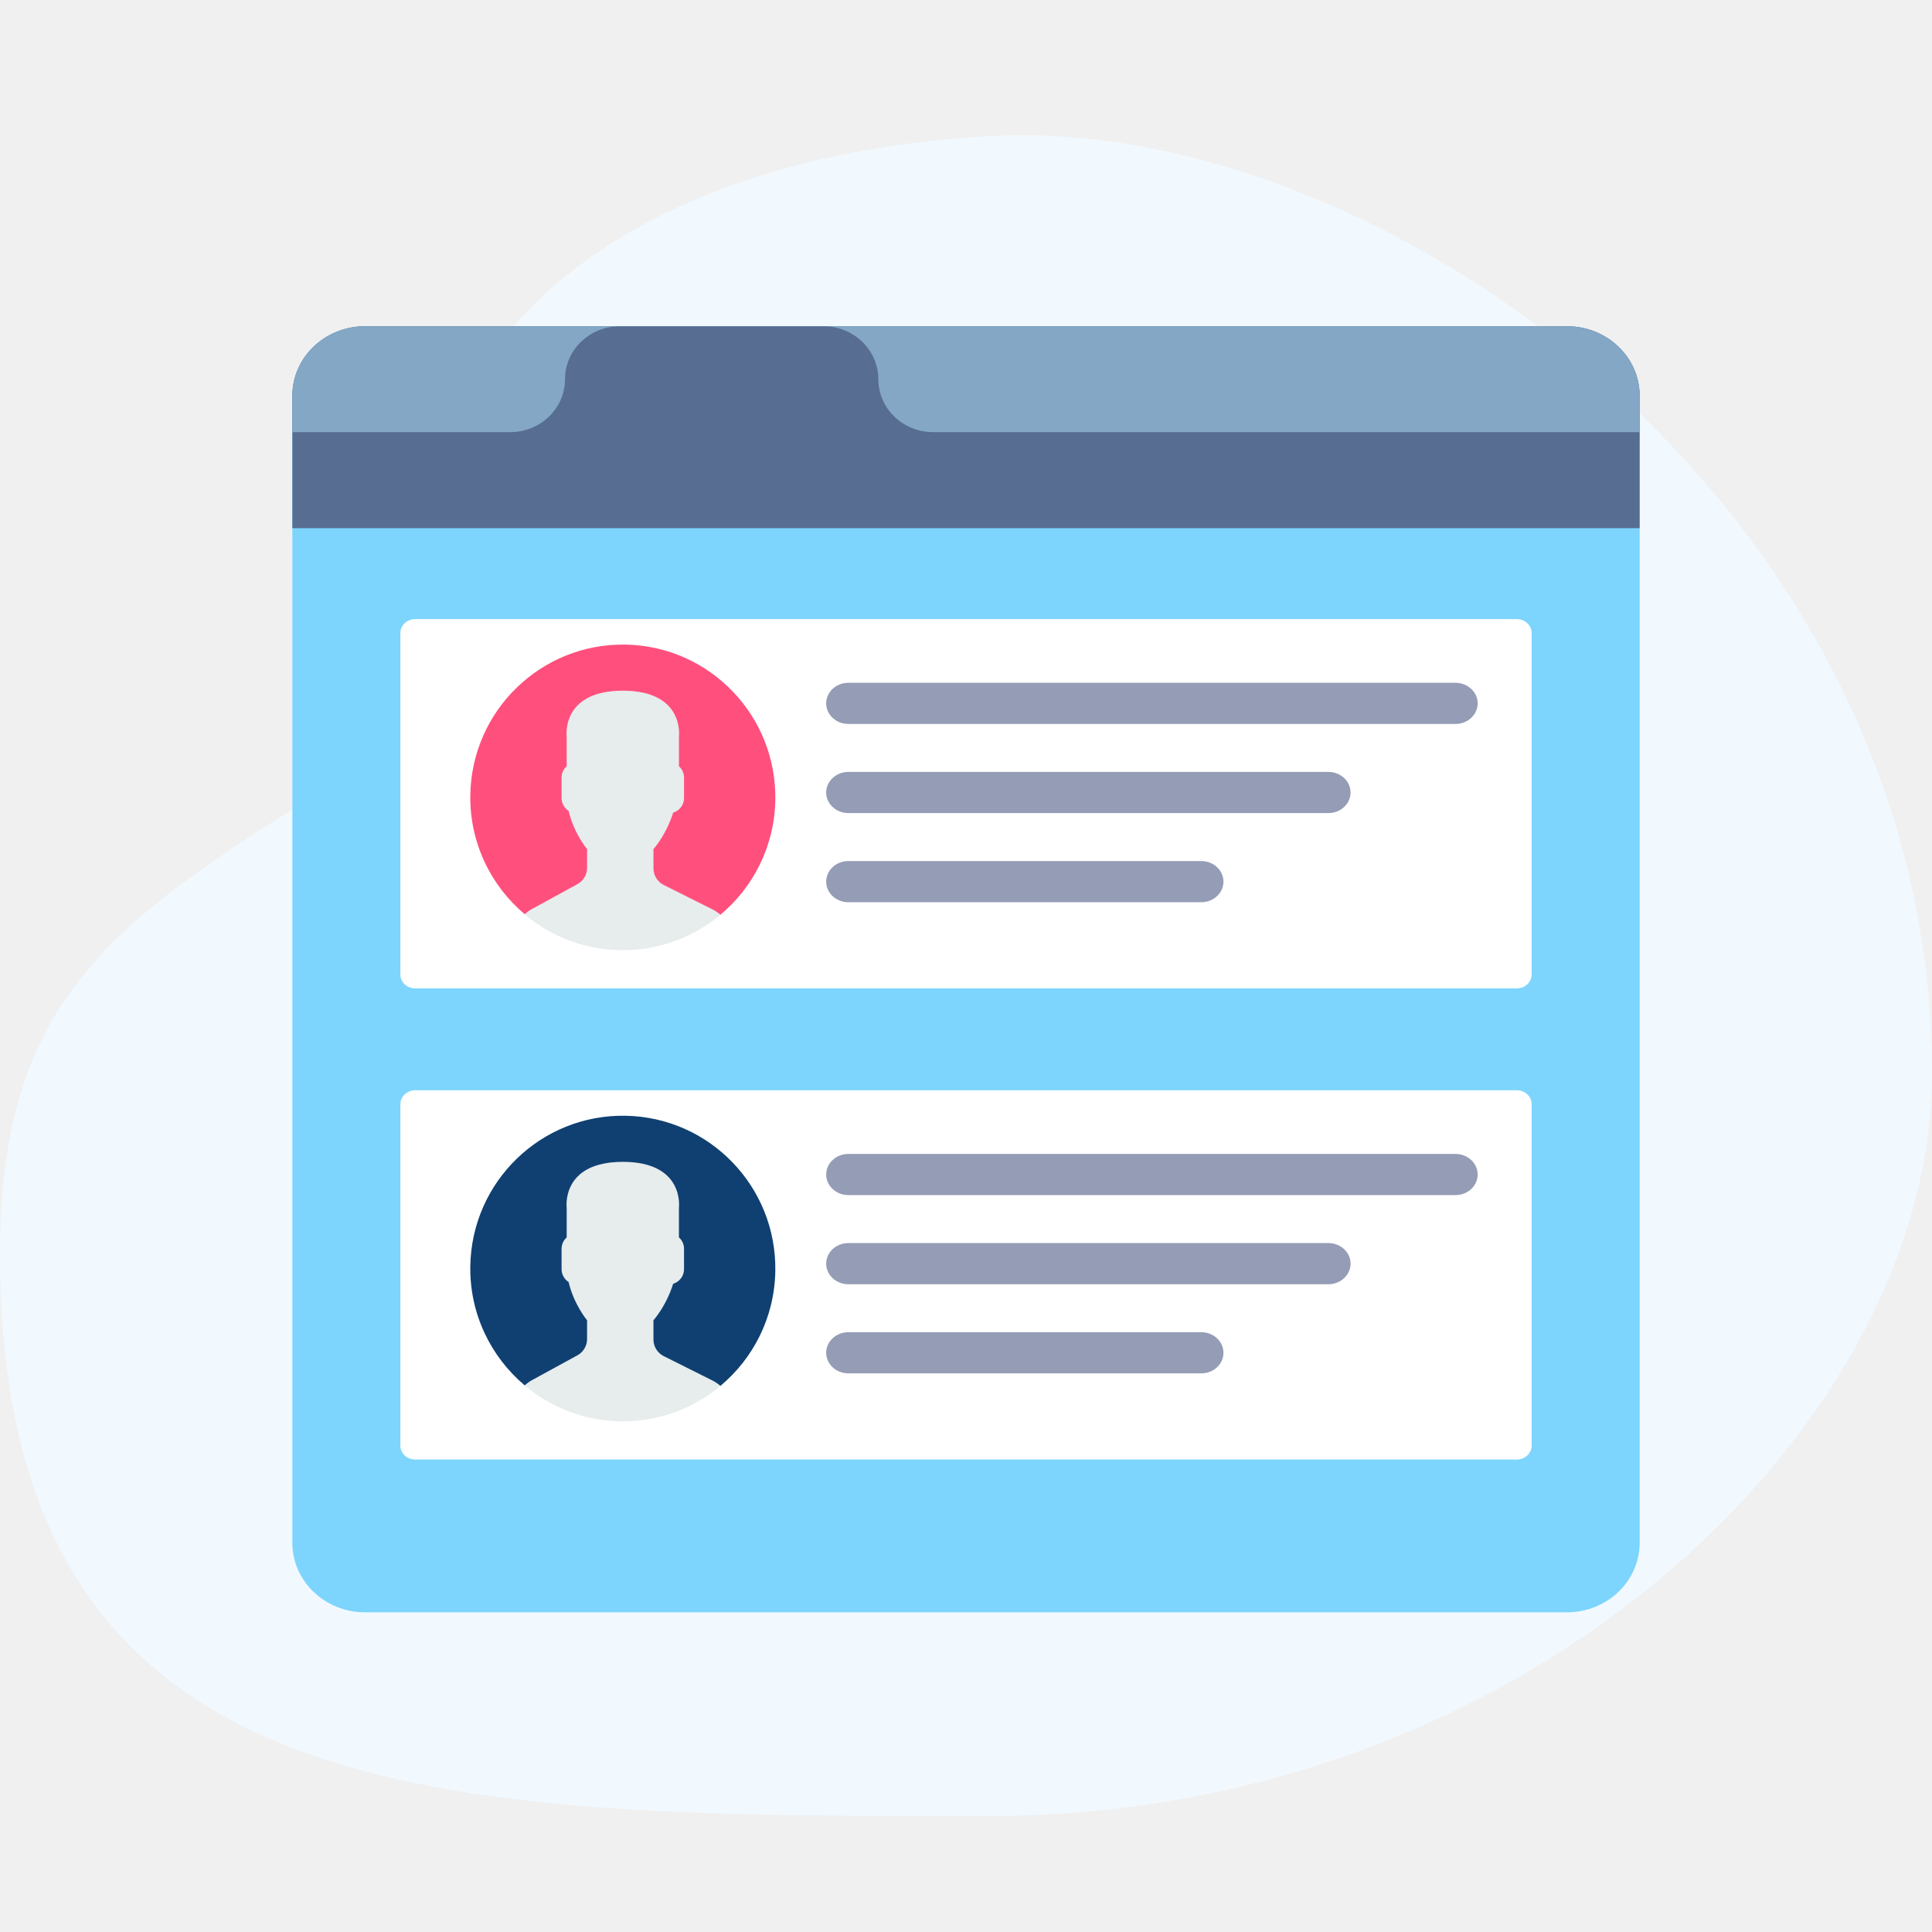
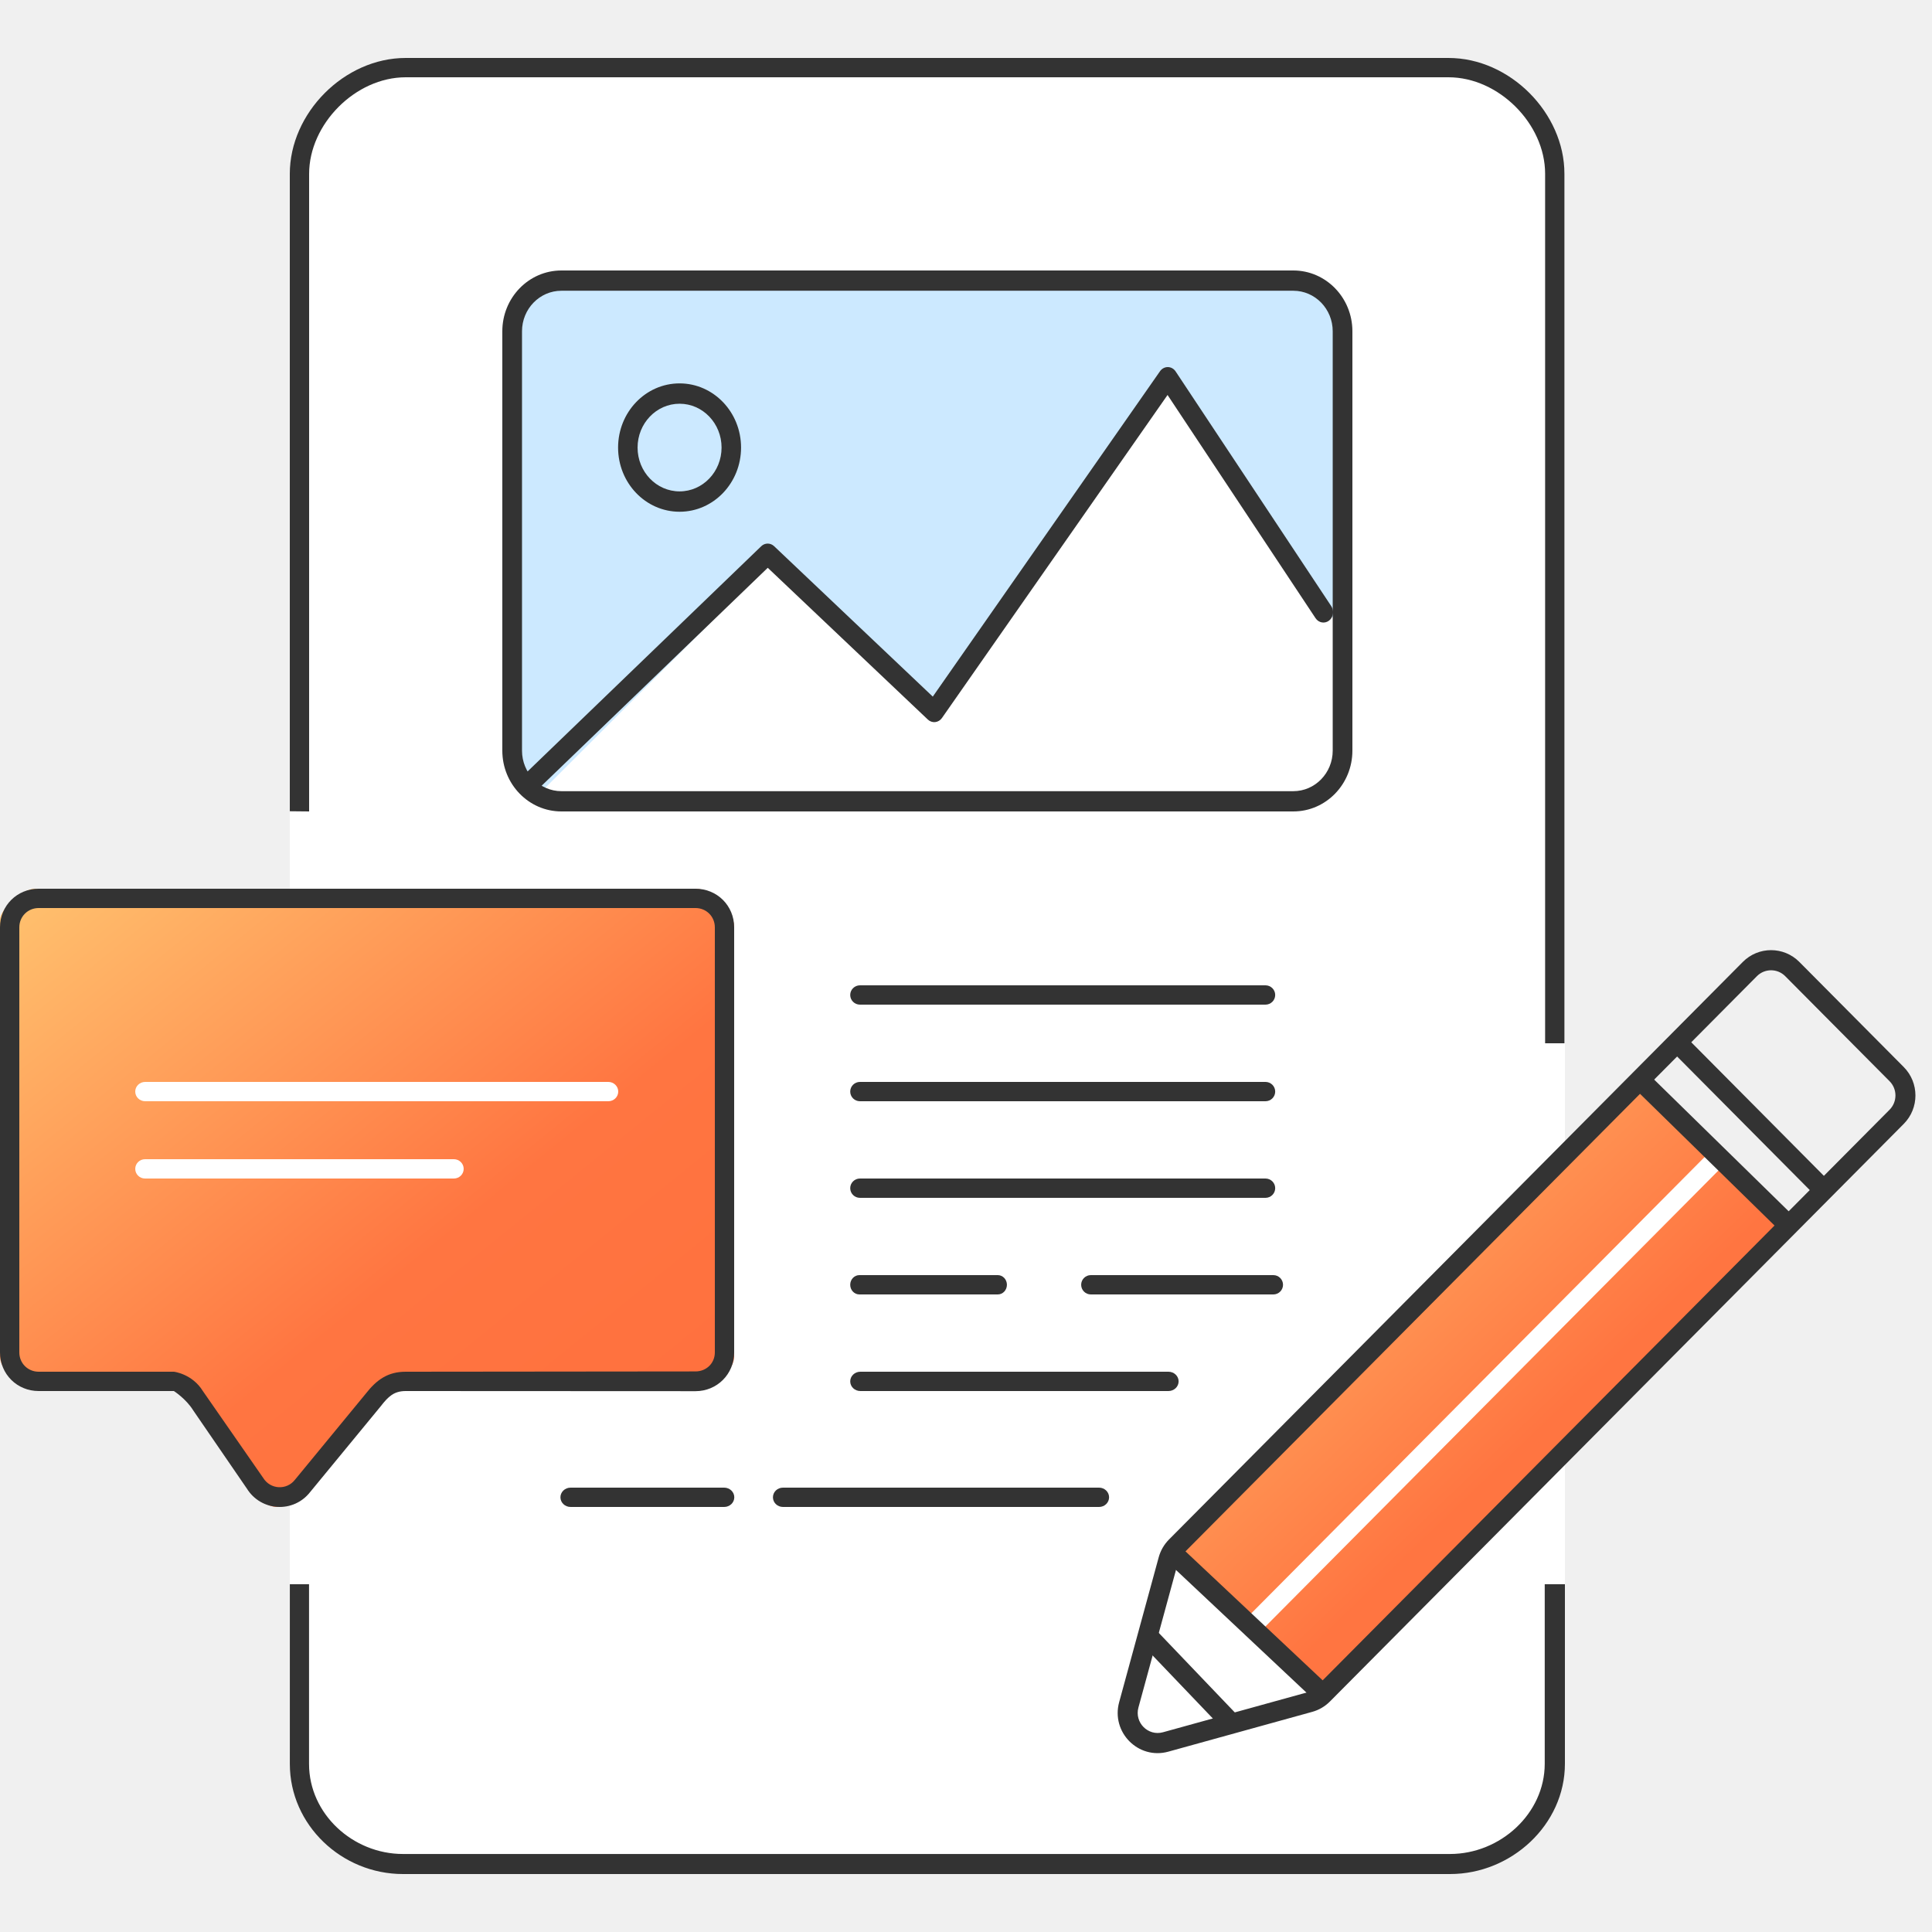
<svg xmlns="http://www.w3.org/2000/svg" width="100" height="100" viewBox="0 0 100 100" fill="none">
-   <path d="M100 55.533C100 73.672 79.256 94 51.057 94C22.859 94 0 94.101 0 64.911C0 51.212 6.344 47.398 17.825 40.205C24.593 35.964 21.073 29.897 23.867 21.44C25.437 16.689 32.829 8.167 51.057 7.054C71.601 5.8 100 26.343 100 55.533Z" fill="#F1F9FF" />
-   <path d="M84.868 20.485V79.857C84.868 81.844 83.181 83.454 81.099 83.454H18.901C16.819 83.454 15.132 81.844 15.132 79.857V20.485C15.132 18.497 16.819 16.886 18.901 16.886H81.099C83.181 16.886 84.868 18.497 84.868 20.485Z" fill="#7DD5FD" />
-   <path d="M84.868 20.485V27.338H15.132V20.485C15.132 18.497 16.819 16.886 18.901 16.886H81.099C83.181 16.886 84.868 18.497 84.868 20.485Z" fill="#576D91" />
-   <path d="M18.901 16.886H32.089C30.518 16.886 29.245 18.114 29.245 19.628C29.245 20.384 28.927 21.07 28.414 21.565C27.899 22.062 27.188 22.369 26.403 22.369H15.132V20.485C15.132 18.497 16.819 16.886 18.901 16.886Z" fill="#83A7C5" />
-   <path d="M84.868 20.485V22.369H48.304C46.734 22.369 45.461 21.141 45.461 19.628C45.461 18.872 45.143 18.185 44.628 17.69C44.113 17.192 43.404 16.886 42.619 16.886H81.099C83.181 16.886 84.868 18.497 84.868 20.485Z" fill="#83A7C5" />
-   <path d="M78.507 51.159H21.493C21.069 51.159 20.724 50.839 20.724 50.444V32.76C20.724 32.365 21.069 32.045 21.493 32.045H78.507C78.932 32.045 79.276 32.365 79.276 32.76V50.444C79.276 50.839 78.932 51.159 78.507 51.159Z" fill="white" />
-   <path d="M75.334 37.472H43.914C43.278 37.472 42.763 36.995 42.763 36.406C42.763 35.817 43.278 35.341 43.914 35.341H75.334C75.969 35.341 76.484 35.817 76.484 36.406C76.484 36.995 75.969 37.472 75.334 37.472Z" fill="#959CB5" />
-   <path d="M68.755 42.085H43.914C43.278 42.085 42.763 41.608 42.763 41.02C42.763 40.431 43.278 39.954 43.914 39.954H68.755C69.39 39.954 69.905 40.431 69.905 41.02C69.905 41.608 69.39 42.085 68.755 42.085Z" fill="#959CB5" />
-   <path d="M62.176 46.699H43.914C43.278 46.699 42.763 46.222 42.763 45.634C42.763 45.045 43.278 44.568 43.914 44.568H62.176C62.811 44.568 63.326 45.045 63.326 45.634C63.326 46.222 62.811 46.699 62.176 46.699Z" fill="#959CB5" />
-   <g clip-path="url(#clip0)">
-     <path d="M29.887 45.765L27.532 47.052C27.393 47.128 27.269 47.221 27.154 47.322C28.527 48.482 30.3 49.182 32.237 49.182C34.16 49.182 35.921 48.492 37.291 47.348C37.164 47.241 37.027 47.145 36.875 47.069L34.353 45.806C34.027 45.643 33.821 45.309 33.821 44.944V43.952C33.892 43.871 33.973 43.768 34.06 43.645C34.404 43.158 34.664 42.623 34.844 42.062C35.167 41.962 35.406 41.663 35.406 41.307V40.249C35.406 40.016 35.302 39.808 35.142 39.662V38.132C35.142 38.132 35.456 35.751 32.237 35.751C29.019 35.751 29.332 38.132 29.332 38.132V39.662C29.172 39.808 29.069 40.016 29.069 40.249V41.307C29.069 41.586 29.215 41.831 29.434 41.973C29.698 43.124 30.389 43.952 30.389 43.952V44.919C30.389 45.272 30.196 45.596 29.887 45.765Z" fill="#E7ECED" />
-     <path d="M32.372 33.365C28.012 33.29 24.418 36.77 24.343 41.138C24.301 43.614 25.403 45.839 27.157 47.319C27.271 47.219 27.395 47.127 27.531 47.053L29.887 45.765C30.196 45.596 30.388 45.272 30.388 44.919V43.952C30.388 43.952 29.697 43.124 29.433 41.973C29.215 41.831 29.068 41.586 29.068 41.307V40.248C29.068 40.016 29.171 39.808 29.332 39.662V38.132C29.332 38.132 29.018 35.751 32.237 35.751C35.455 35.751 35.141 38.132 35.141 38.132V39.662C35.302 39.808 35.405 40.016 35.405 40.248V41.307C35.405 41.663 35.167 41.962 34.843 42.062C34.663 42.623 34.403 43.158 34.059 43.645C33.972 43.767 33.892 43.871 33.821 43.952V44.944C33.821 45.309 34.026 45.643 34.352 45.806L36.875 47.069C37.026 47.145 37.163 47.241 37.289 47.347C38.99 45.926 40.089 43.801 40.13 41.408C40.205 37.041 36.731 33.439 32.372 33.365Z" fill="#FF507D" />
-   </g>
-   <path d="M78.507 75.545H21.493C21.069 75.545 20.724 75.225 20.724 74.83V57.147C20.724 56.752 21.069 56.432 21.493 56.432H78.507C78.932 56.432 79.276 56.752 79.276 57.147V74.83C79.276 75.225 78.932 75.545 78.507 75.545Z" fill="white" />
-   <path d="M75.334 61.858H43.914C43.278 61.858 42.763 61.381 42.763 60.793C42.763 60.204 43.278 59.727 43.914 59.727H75.334C75.969 59.727 76.484 60.204 76.484 60.793C76.484 61.381 75.969 61.858 75.334 61.858Z" fill="#959CB5" />
-   <path d="M68.755 66.472H43.914C43.278 66.472 42.763 65.995 42.763 65.406C42.763 64.817 43.278 64.341 43.914 64.341H68.755C69.39 64.341 69.905 64.817 69.905 65.406C69.905 65.995 69.39 66.472 68.755 66.472Z" fill="#959CB5" />
-   <path d="M62.176 71.085H43.914C43.278 71.085 42.763 70.608 42.763 70.02C42.763 69.431 43.278 68.954 43.914 68.954H62.176C62.811 68.954 63.326 69.431 63.326 70.02C63.326 70.608 62.811 71.085 62.176 71.085Z" fill="#959CB5" />
-   <g clip-path="url(#clip1)">
-     <path d="M29.887 70.151L27.532 71.439C27.393 71.514 27.269 71.607 27.154 71.708C28.527 72.868 30.3 73.568 32.237 73.568C34.16 73.568 35.921 72.879 37.291 71.734C37.164 71.627 37.027 71.531 36.875 71.456L34.353 70.192C34.027 70.029 33.821 69.695 33.821 69.33V68.339C33.892 68.258 33.973 68.154 34.06 68.031C34.404 67.545 34.664 67.01 34.844 66.448C35.167 66.348 35.406 66.049 35.406 65.693V64.635C35.406 64.402 35.302 64.194 35.142 64.048V62.519C35.142 62.519 35.456 60.138 32.237 60.138C29.019 60.138 29.332 62.519 29.332 62.519V64.048C29.172 64.194 29.069 64.402 29.069 64.635V65.693C29.069 65.972 29.215 66.217 29.434 66.359C29.698 67.51 30.389 68.339 30.389 68.339V69.306C30.389 69.658 30.196 69.982 29.887 70.151Z" fill="#E7ECED" />
-     <path d="M32.372 57.751C28.012 57.676 24.418 61.156 24.343 65.524C24.301 68 25.403 70.226 27.157 71.706C27.271 71.605 27.395 71.513 27.531 71.439L29.887 70.152C30.196 69.983 30.388 69.658 30.388 69.305V68.338C30.388 68.338 29.697 67.51 29.433 66.359C29.215 66.217 29.068 65.972 29.068 65.693V64.635C29.068 64.402 29.171 64.194 29.332 64.048V62.518C29.332 62.518 29.018 60.138 32.237 60.138C35.455 60.138 35.141 62.518 35.141 62.518V64.048C35.302 64.194 35.405 64.402 35.405 64.635V65.693C35.405 66.049 35.167 66.348 34.843 66.448C34.663 67.01 34.403 67.545 34.059 68.031C33.972 68.154 33.892 68.258 33.821 68.338V69.33C33.821 69.695 34.026 70.029 34.352 70.192L36.875 71.455C37.026 71.531 37.163 71.627 37.289 71.733C38.99 70.312 40.089 68.187 40.13 65.794C40.205 61.427 36.731 57.826 32.372 57.751Z" fill="#0F4071" />
-   </g>
+   <path d="M15 10C15 7.231 17.014 3 22 3L75 3C77.82 3 81 6.231 81 9V91C81 93.769 77.82 97 75 97H22C18.468 97 15 94.831 15 90V10Z" fill="white" />
+   <path fill-rule="evenodd" clip-rule="evenodd" d="M15 9C15 5.847 17.822 3 20.998 3H74.976C78.152 3 80.976 5.847 80.976 9V54H79.975V8.99C79.975 6.411 77.575 4 74.976 4H20.998C18.399 4 16 6.42 16 9V42L15 41.99V9ZM15.996 81.999V91.304C15.996 93.884 18.258 95.962 20.857 95.962H75.055C77.653 95.962 79.955 93.871 79.955 91.291V82H81V91.291C81 94.444 78.23 97 75.055 97H20.857C17.681 97 15.002 94.457 15.002 91.304V81.999H15.996Z" fill="#333333" />
+   <path d="M66.998 14.434H28.673C27.559 14.434 26.656 15.399 26.656 16.589V39.219C26.656 40.41 27.559 41.375 28.673 41.375H66.998C68.112 41.375 69.015 40.41 69.015 39.219V16.589C69.015 15.399 68.112 14.434 66.998 14.434Z" fill="#CCE9FF" />
+   <path fill-rule="evenodd" clip-rule="evenodd" d="M27 42L40 29L48 37L60.727 20L69 31.985V42" fill="white" />
+   <path fill-rule="evenodd" clip-rule="evenodd" d="M29.058 14H66.942C68.631 14 70 15.409 70 17.148V38.852C70 40.591 68.631 42 66.942 42H29.058C27.369 42 26 40.591 26 38.852V17.148C26 15.409 27.369 14 29.058 14ZM29.058 15.049H66.942C68.068 15.049 68.981 15.989 68.981 17.148V38.852C68.981 40.011 68.068 40.951 66.942 40.951H29.058C27.932 40.951 27.019 40.011 27.019 38.852V17.148C27.019 15.989 27.932 15.049 29.058 15.049Z" fill="#333333" />
+   <path fill-rule="evenodd" clip-rule="evenodd" d="M60.449 19C60.608 19.002 60.758 19.086 60.85 19.225L68.908 31.378C69.067 31.619 69.015 31.953 68.79 32.124C68.564 32.295 68.252 32.239 68.093 31.998L60.432 20.444L48.756 37.163C48.673 37.283 48.546 37.36 48.407 37.375C48.268 37.391 48.129 37.343 48.025 37.244L39.739 29.389L27.834 40.863C27.629 41.06 27.313 41.042 27.128 40.823C26.944 40.603 26.96 40.265 27.165 40.067L39.401 28.273C39.59 28.091 39.877 28.09 40.067 28.27L48.281 36.057L60.042 19.215C60.138 19.078 60.289 18.998 60.449 19Z" fill="#333333" />
+   <path fill-rule="evenodd" clip-rule="evenodd" d="M35.175 25.434C36.376 25.434 37.348 24.418 37.348 23.166C37.348 21.914 36.376 20.897 35.175 20.897C33.974 20.897 33.001 21.914 33.001 23.166C33.001 24.418 33.974 25.434 35.175 25.434ZM35.175 26.488C36.932 26.488 38.357 25 38.357 23.166C38.357 21.331 36.932 19.844 35.175 19.844C33.417 19.844 31.992 21.331 31.992 23.166C31.992 25 33.417 26.488 35.175 26.488Z" fill="#333333" />
+   <path fill-rule="evenodd" clip-rule="evenodd" d="M44.007 51.5C44.007 51.224 44.233 51 44.511 51H65.5C65.779 51 66.004 51.224 66.004 51.5C66.004 51.776 65.779 52 65.5 52H44.511C44.233 52 44.007 51.776 44.007 51.5Z" fill="#333333" />
+   <path fill-rule="evenodd" clip-rule="evenodd" d="M44.007 61.5C44.007 61.224 44.233 61 44.511 61H65.5C65.779 61 66.004 61.224 66.004 61.5C66.004 61.776 65.779 62 65.5 62H44.511C44.233 62 44.007 61.776 44.007 61.5Z" fill="#333333" />
+   <path fill-rule="evenodd" clip-rule="evenodd" d="M44.007 71.5C44.007 71.224 44.242 71 44.533 71H60.478C60.769 71 61.005 71.224 61.005 71.5C61.005 71.776 60.769 72 60.478 72H44.533C44.242 72 44.007 71.776 44.007 71.5Z" fill="#333333" />
+   <path fill-rule="evenodd" clip-rule="evenodd" d="M44.007 56.5C44.007 56.224 44.233 56 44.511 56H65.5C65.779 56 66.004 56.224 66.004 56.5C66.004 56.776 65.779 57 65.5 57H44.511C44.233 57 44.007 56.776 44.007 56.5Z" fill="#333333" />
+   <path fill-rule="evenodd" clip-rule="evenodd" d="M55.961 66.5C55.961 66.224 56.185 66 56.461 66H65.91C66.185 66 66.409 66.224 66.409 66.5C66.409 66.776 66.185 67 65.91 67H56.461C56.185 67 55.961 66.776 55.961 66.5Z" fill="#333333" />
+   <path fill-rule="evenodd" clip-rule="evenodd" d="M44.007 66.5C44.007 66.224 44.219 66 44.48 66H51.645C51.907 66 52.118 66.224 52.118 66.5C52.118 66.776 51.907 67 51.645 67H44.48C44.219 67 44.007 66.776 44.007 66.5Z" fill="#333333" />
+   <path fill-rule="evenodd" clip-rule="evenodd" d="M29.008 77.5C29.008 77.224 29.243 77 29.533 77H37.482C37.772 77 38.007 77.224 38.007 77.5C38.007 77.776 37.772 78 37.482 78H29.533C29.243 78 29.008 77.776 29.008 77.5Z" fill="#333333" />
+   <path fill-rule="evenodd" clip-rule="evenodd" d="M40.007 77.5C40.007 77.224 40.239 77 40.526 77H56.887C57.173 77 57.406 77.224 57.406 77.5C57.406 77.776 57.173 78 56.887 78H40.526C40.239 78 40.007 77.776 40.007 77.5Z" fill="#333333" />
+   <path d="M92.492 63.445L84.909 55.88L60.592 80.289L68.348 87.652L92.492 63.445Z" fill="url(#paint0_linear)" />
+   <path fill-rule="evenodd" clip-rule="evenodd" d="M68.104 87.333L97.805 57.438C98.209 57.031 98.209 56.371 97.805 55.964L92.402 50.526C91.998 50.12 91.343 50.12 90.938 50.526L61.238 80.422C61.111 80.549 61.019 80.708 60.972 80.882L58.925 88.381C58.712 89.16 59.423 89.875 60.197 89.661L67.646 87.601C67.819 87.553 67.977 87.461 68.104 87.333ZM98.536 58.174C99.345 57.361 99.345 56.041 98.536 55.228L93.134 49.79C92.326 48.976 91.015 48.976 90.207 49.79L60.506 79.685C60.252 79.941 60.069 80.258 59.974 80.606L57.927 88.105C57.502 89.663 58.923 91.094 60.471 90.666L67.921 88.605C68.267 88.51 68.582 88.325 68.836 88.07L98.536 58.174Z" fill="#333333" />
+   <path d="M89.5 60.027L64.854 84.835L64.15 84.126L88.796 59.318L89.5 60.027Z" fill="white" />
+   <path fill-rule="evenodd" clip-rule="evenodd" d="M60.945 79.908L68.723 87.22L68.017 87.981L60.239 80.67L60.945 79.908Z" fill="#333333" />
+   <path fill-rule="evenodd" clip-rule="evenodd" d="M85.475 55.739L93.101 63.205L92.379 63.952L84.754 56.486L85.475 55.739Z" fill="#333333" />
+   <path fill-rule="evenodd" clip-rule="evenodd" d="M59.704 84.232L64.076 88.806L63.33 89.528L58.959 84.954L59.704 84.232Z" fill="#333333" />
+   <path fill-rule="evenodd" clip-rule="evenodd" d="M87.402 53.809L94.662 61.121L93.93 61.857L86.67 54.546L87.402 53.809Z" fill="#333333" />
+   <path d="M0 47.605C0 47.039 1.202 46 1.785 46H35.944C37.016 46 38 47.096 38 48.024V70.192C38 70.757 37.527 71.216 36.944 71.216H20.785C20.458 71.216 20.15 71.363 19.95 71.615L15.188 77.602C14.736 78.17 13.836 78.122 13.451 77.509L10.028 72.667C9.5 71.6 8.285 71.216 7.917 71.216H1.056C0.473 71.216 0 70.757 0 70.192V47.605Z" fill="url(#paint1_linear)" />
+   <path fill-rule="evenodd" clip-rule="evenodd" d="M36 47H2C1.444 47 1 47.436 1 48V70C1 70.564 1.444 71 2 71H9C9 71 9.948 71.105 10.5 72L13.625 76.499C13.994 77.097 14.835 77.145 15.267 76.591L18.923 72.147C19.495 71.413 20.078 71 21 71L36 70.985C36.556 70.985 37 70.564 37 70V48C37 47.436 36.556 47 36 47ZM2 46C0.889 46 0 46.872 0 48V70C0 71.128 0.889 72 2 72H9C9 72 9.632 72.403 10 73L12.772 77.04C13.51 78.237 15.192 78.332 16.055 77.226L19.712 72.781C20.093 72.292 20.385 72 21 72L36 72.007C37.111 72.007 38 71.128 38 70V48C38 46.872 37.111 46 36 46H2Z" fill="#333333" />
+   <path fill-rule="evenodd" clip-rule="evenodd" d="M7 56.5C7 56.224 7.23 56 7.513 56H31.487C31.77 56 32 56.224 32 56.5C32 56.776 31.77 57 31.487 57H7.513C7.23 57 7 56.776 7 56.5Z" fill="white" />
+   <path fill-rule="evenodd" clip-rule="evenodd" d="M7 60.5C7 60.224 7.227 60 7.507 60H23.493C23.773 60 24 60.224 24 60.5C24 60.776 23.773 61 23.493 61H7.507C7.227 61 7 60.776 7 60.5Z" fill="white" />
  <defs>
-     <clipPath id="clip0">
-       <rect width="15.79" height="15.818" fill="white" transform="translate(24.3421 33.3636)" />
-     </clipPath>
-     <clipPath id="clip1">
-       <rect width="15.79" height="15.818" fill="white" transform="translate(24.3421 57.7498)" />
-     </clipPath>
+     <linearGradient id="paint0_linear" x1="60.592" y1="54.639" x2="92.36" y2="87.779" gradientUnits="userSpaceOnUse">
+       <stop stop-color="#FFC671" />
+       <stop offset="0.594" stop-color="#FF7541" />
+       <stop offset="1" stop-color="#FF6F3D" />
+     </linearGradient>
+     <linearGradient id="paint1_linear" x1="7.31618e-05" y1="44.75" x2="31.329" y2="83.406" gradientUnits="userSpaceOnUse">
+       <stop stop-color="#FFC671" />
+       <stop offset="0.594" stop-color="#FF7541" />
+       <stop offset="1" stop-color="#FF6F3D" />
+     </linearGradient>
  </defs>
</svg>
